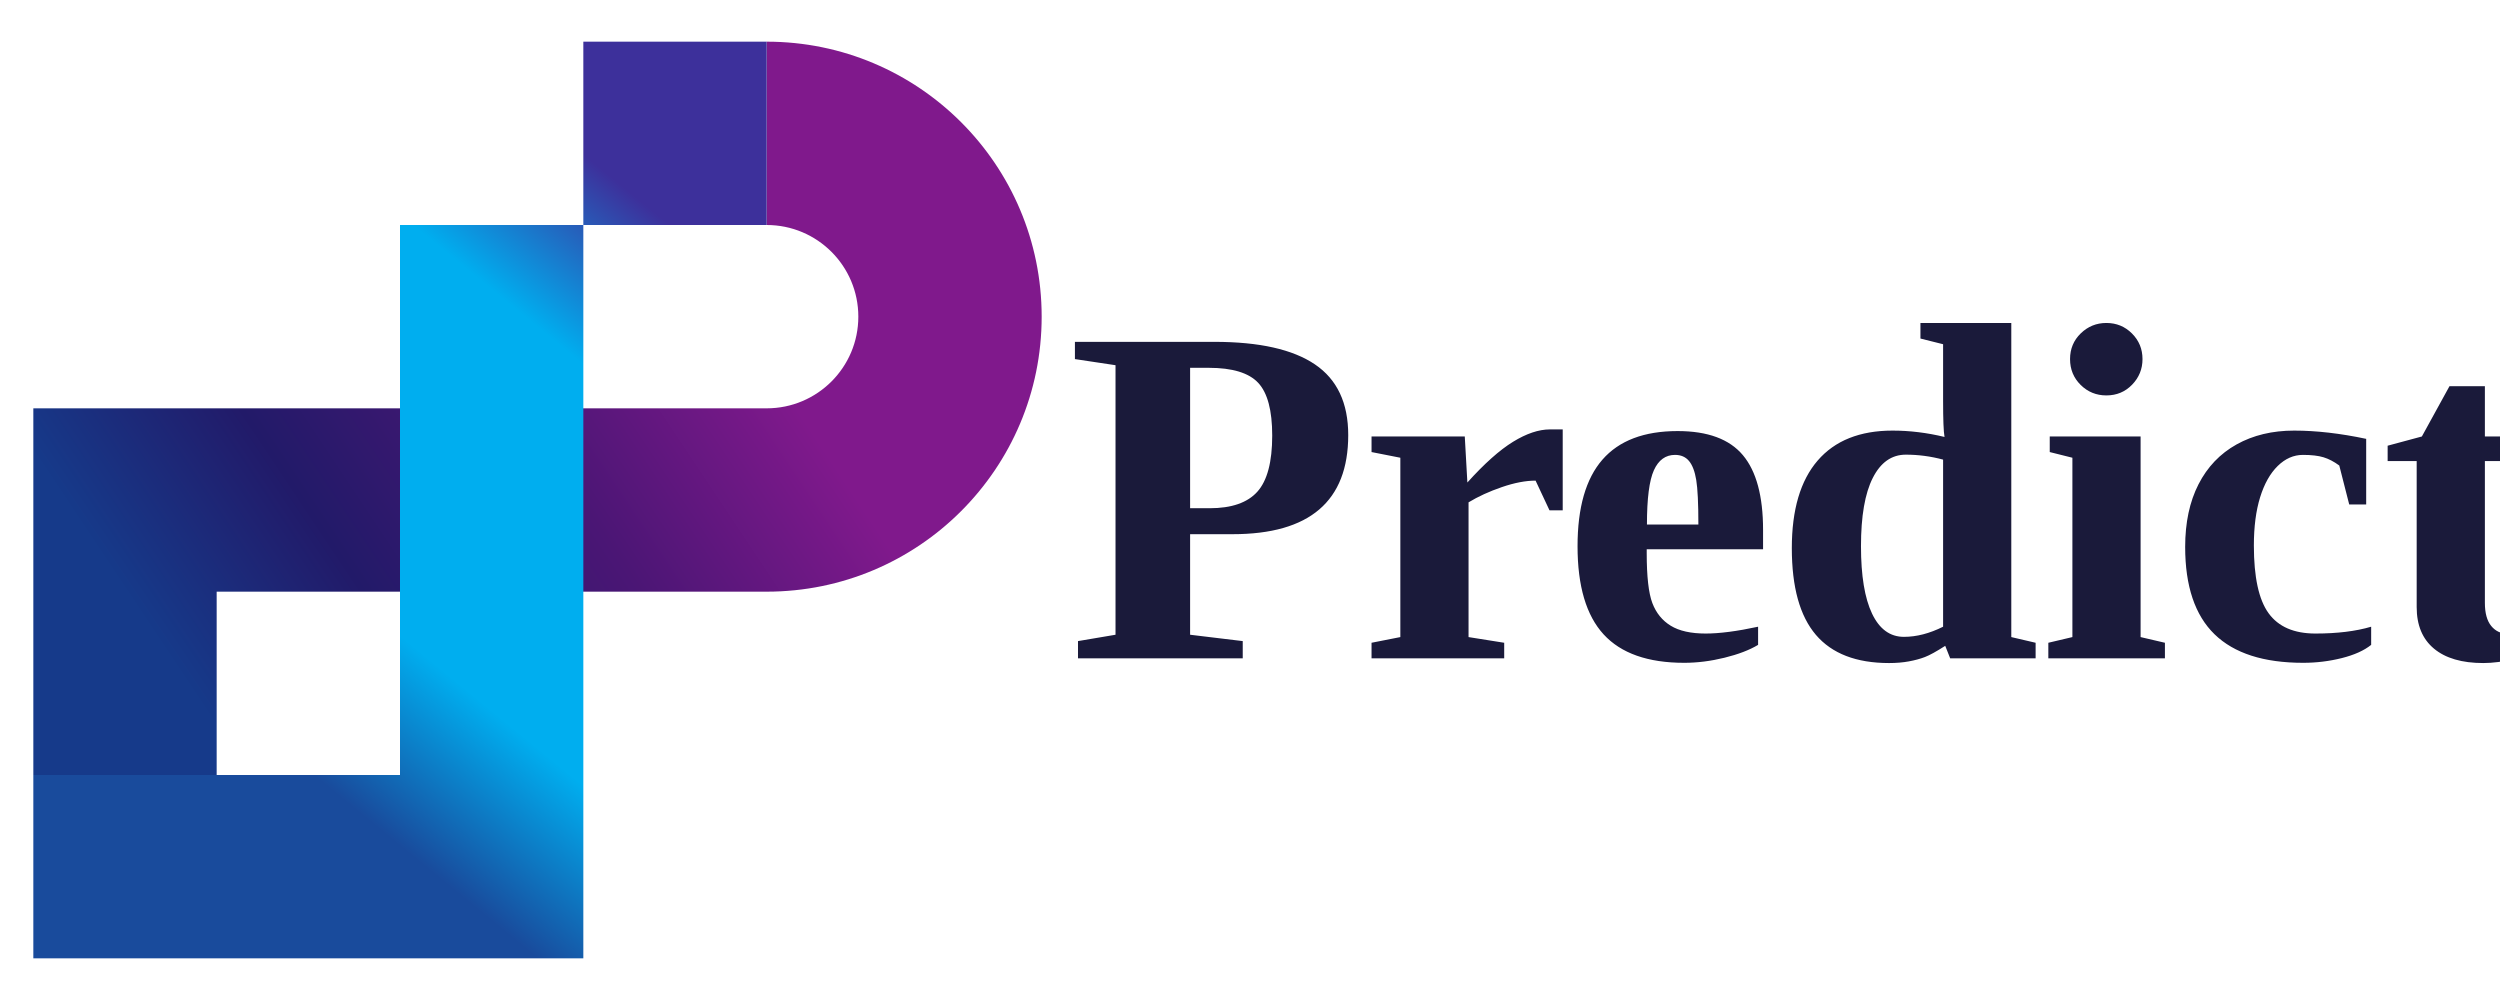
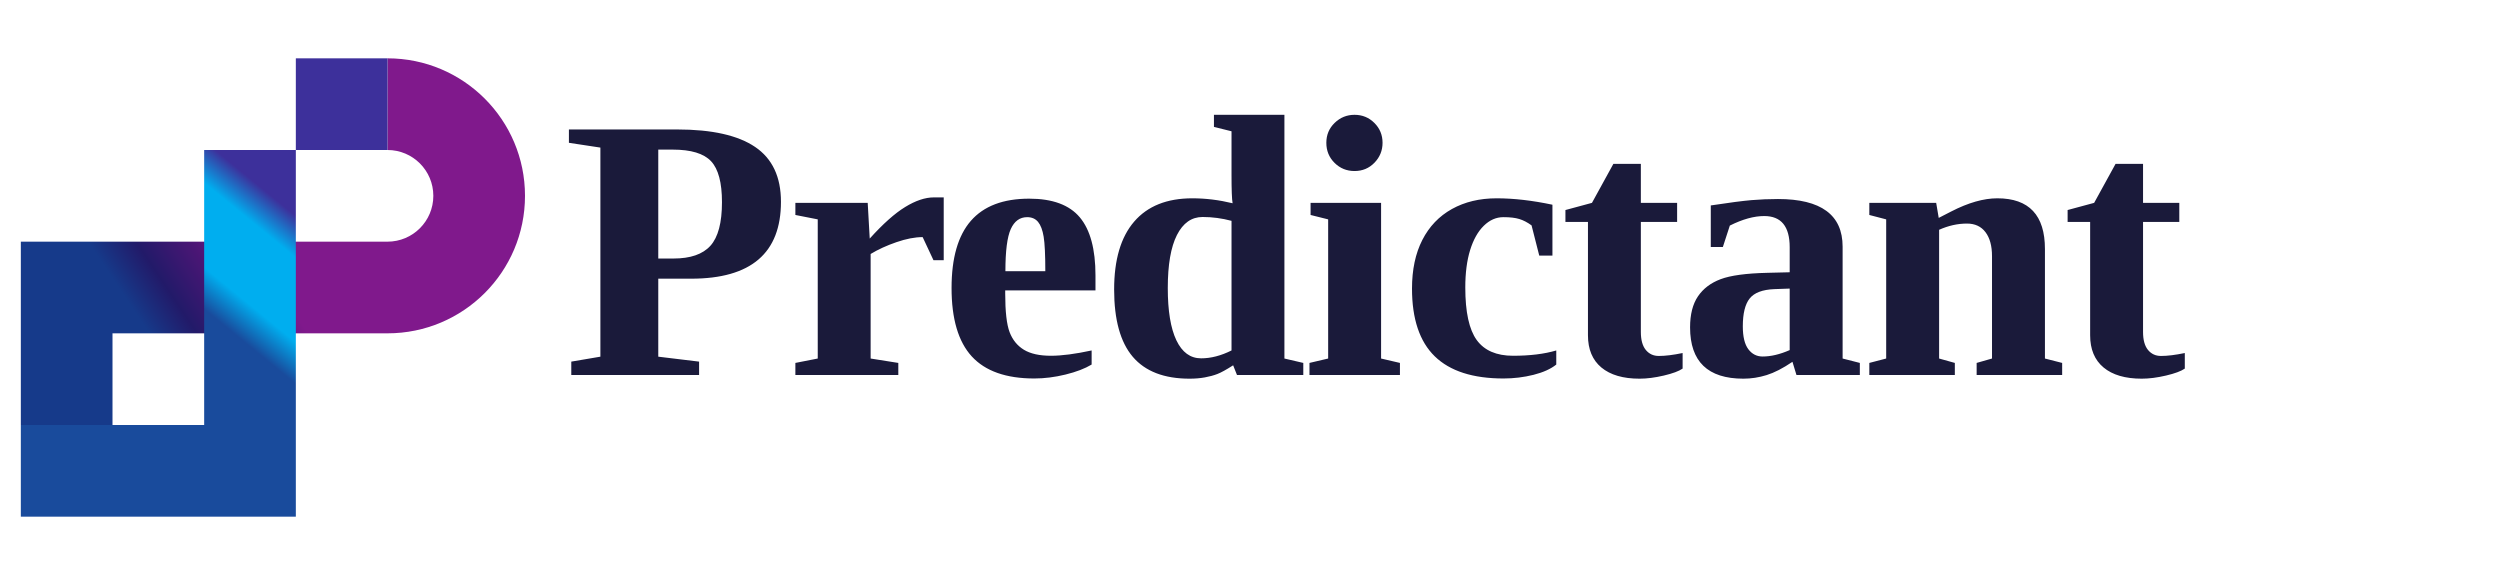
- <svg xmlns="http://www.w3.org/2000/svg" viewBox="0 0 1500 600">
+ <svg xmlns="http://www.w3.org/2000/svg" viewBox="0 0 1200 280" preserveAspectRatio="xMinYMid meet">
  <defs>
-     <linearGradient id="purpleGrad-l" gradientUnits="userSpaceOnUse" x1="600" y1="50" x2="0" y2="450">
+     <linearGradient id="purpleGrad-l" gradientUnits="userSpaceOnUse" x1="240" y1="20" x2="0" y2="180">
      <stop offset="0%" stop-color="#80198C" />
      <stop offset="35%" stop-color="#4B1675" />
      <stop offset="70%" stop-color="#221A69" />
      <stop offset="100%" stop-color="#163A8A" />
    </linearGradient>
-     <linearGradient id="cyanGrad-l" gradientUnits="userSpaceOnUse" x1="0" y1="550" x2="450" y2="0">
+     <linearGradient id="cyanGrad-l" gradientUnits="userSpaceOnUse" x1="0" y1="220" x2="180" y2="0">
      <stop offset="0%" stop-color="#194B9C" />
      <stop offset="25%" stop-color="#00AEEF" />
      <stop offset="75%" stop-color="#00AEEF" />
      <stop offset="100%" stop-color="#3D309B" />
    </linearGradient>
  </defs>
-   <g transform="translate(20,25) scale(0.55)">
+   <g transform="translate(10,28) scale(0.22)">
    <path d="M 800,0              A 300,300 0 0,1 800,600              L 200,600              L 200,800              L 0,800              L 0,400              L 800,400              A 100,100 0 0,0 800,200              Z" fill="url(#purpleGrad-l)" />
    <polygon points="0,800                      0,1000                      600,1000                      600,0                      800,0                      800,200                      400,200                      400,800" fill="url(#cyanGrad-l)" />
  </g>
-   <text x="640" y="395" font-family="Georgia, 'Times New Roman', serif" font-size="290" font-weight="700" fill="#1a1a3a" letter-spacing="-2">Predictant</text>
+   <text x="270" y="180" font-family="Georgia, 'Times New Roman', serif" font-size="180" font-weight="600" fill="#1a1a3a" letter-spacing="-3">Predictant</text>
</svg>
